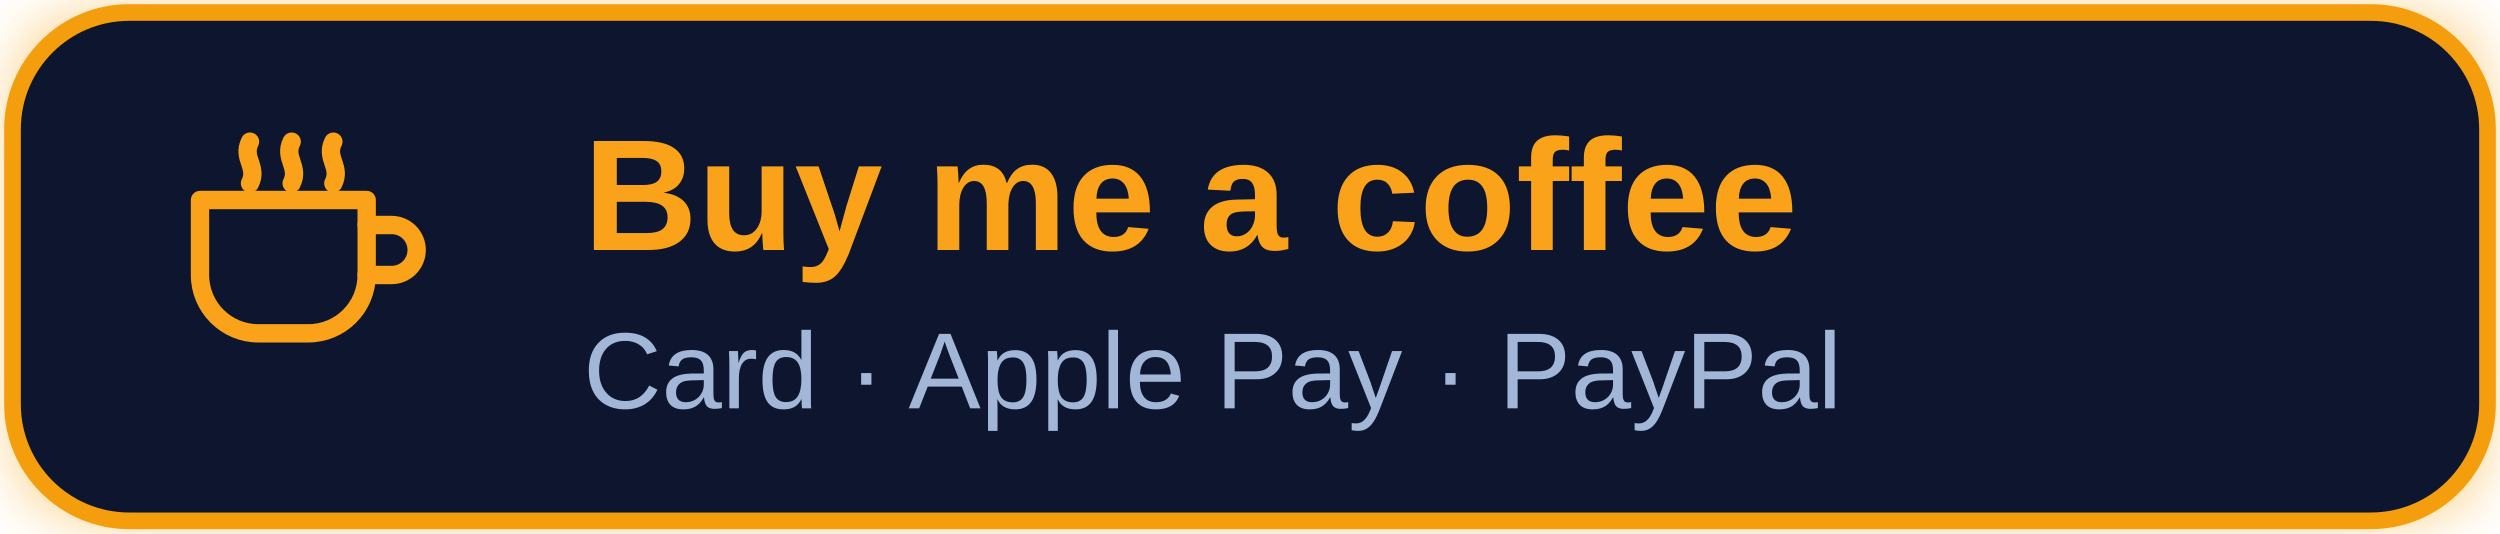
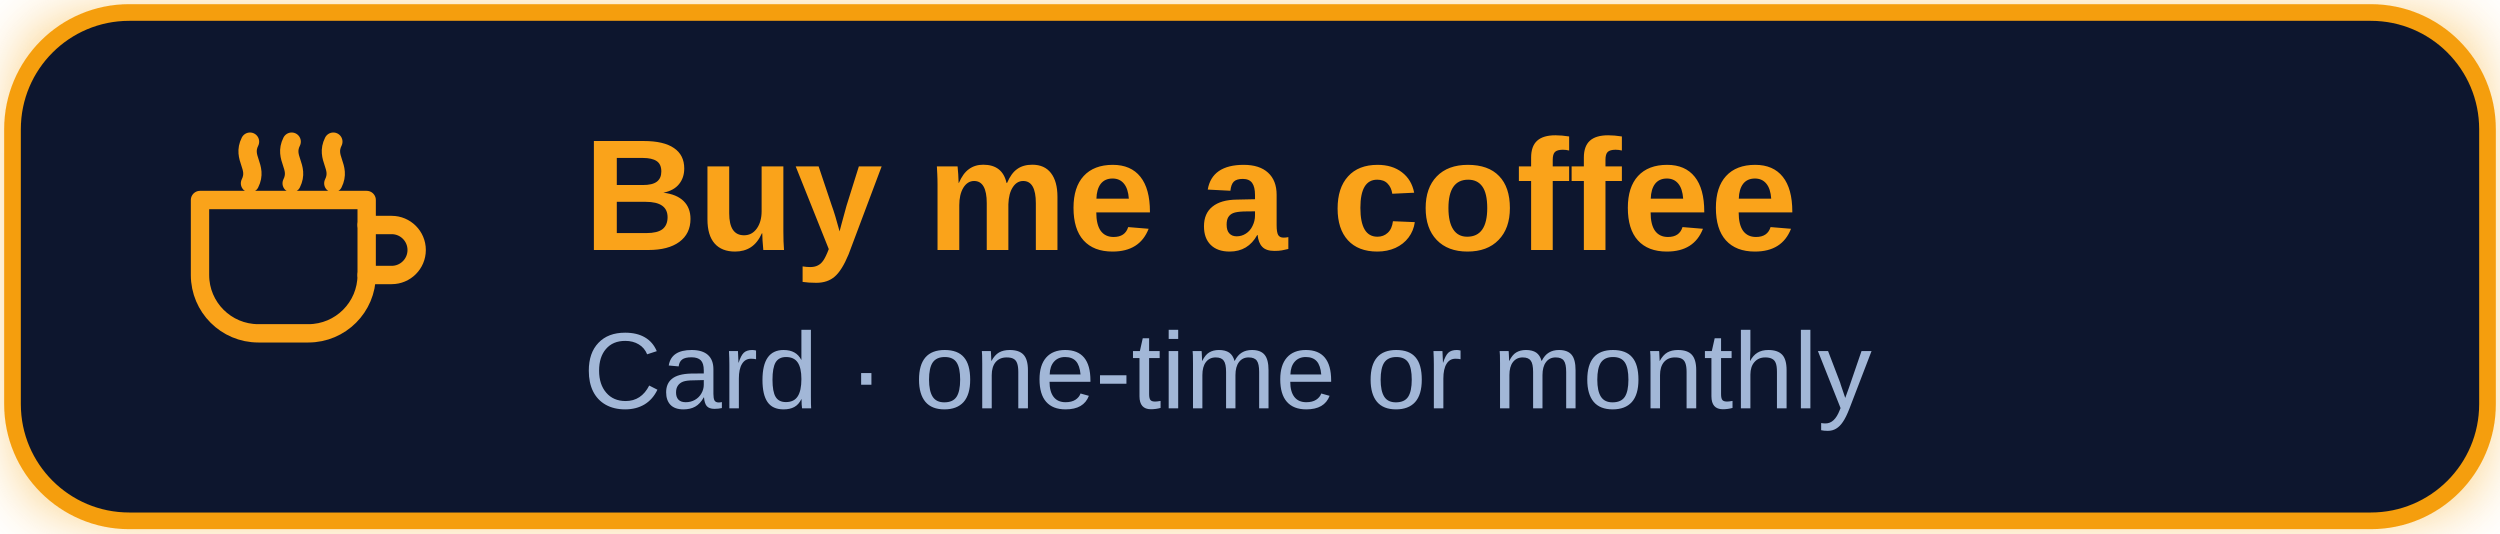
<svg xmlns="http://www.w3.org/2000/svg" width="300" height="64" viewBox="0 0 300 64" role="img" aria-label="Buy me a coffee">
  <style>
  text { font-family: 'Segoe UI', -apple-system, BlinkMacSystemFont, 'Helvetica Neue', Arial, sans-serif; }
  .pulse { animation: pulse 3.2s ease-in-out infinite; }
  @keyframes pulse { 0%,100% { opacity: .55; } 50% { opacity: 1; } }
  @media (prefers-reduced-motion: reduce) { .pulse { animation: none; opacity: .8; } }
</style>
  <defs>
    <radialGradient id="bgg" cx="20%" cy="0%" r="120%">
      <stop offset="0" stop-color="#142443" />
      <stop offset=".55" stop-color="#0a1122" />
      <stop offset="1" stop-color="#060a14" />
    </radialGradient>
    <filter id="glow-a" x="-30%" y="-60%" width="160%" height="220%">
      <feGaussianBlur stdDeviation="4" result="b" />
      <feFlood flood-color="#f59e0b" flood-opacity=".55" />
      <feComposite in2="b" operator="in" />
      <feMerge>
        <feMergeNode />
        <feMergeNode in="SourceGraphic" />
      </feMerge>
    </filter>
  </defs>
  <rect x="1.5" y="1.5" width="297" height="61" rx="14" fill="#0e182e" stroke="#f59e0b" stroke-width="2" filter="url(#glow-a)" />
  <g transform="translate(22 16)" fill="none" stroke="#faa31a" stroke-width="2.2" stroke-linecap="round" stroke-linejoin="round">
    <path d="M2 8h20v9a7 7 0 0 1-7 7H9a7 7 0 0 1-7-7z" />
    <path d="M22 11h3a3 3 0 0 1 0 6h-3" />
    <path class="pulse" d="M8 1c-1 2 1 3 0 5M13 1c-1 2 1 3 0 5M18 1c-1 2 1 3 0 5" />
  </g>
  <text x="70" y="30" font-size="19" font-weight="700" fill="#faa31a">Buy me a coffee</text>
-   <text x="70" y="49" font-size="13" fill="#a2b7d7">Card · Apple Pay · PayPal</text>
+   <text x="70" y="49" font-size="13" fill="#a2b7d7">Card · one-time or monthly</text>
</svg>
